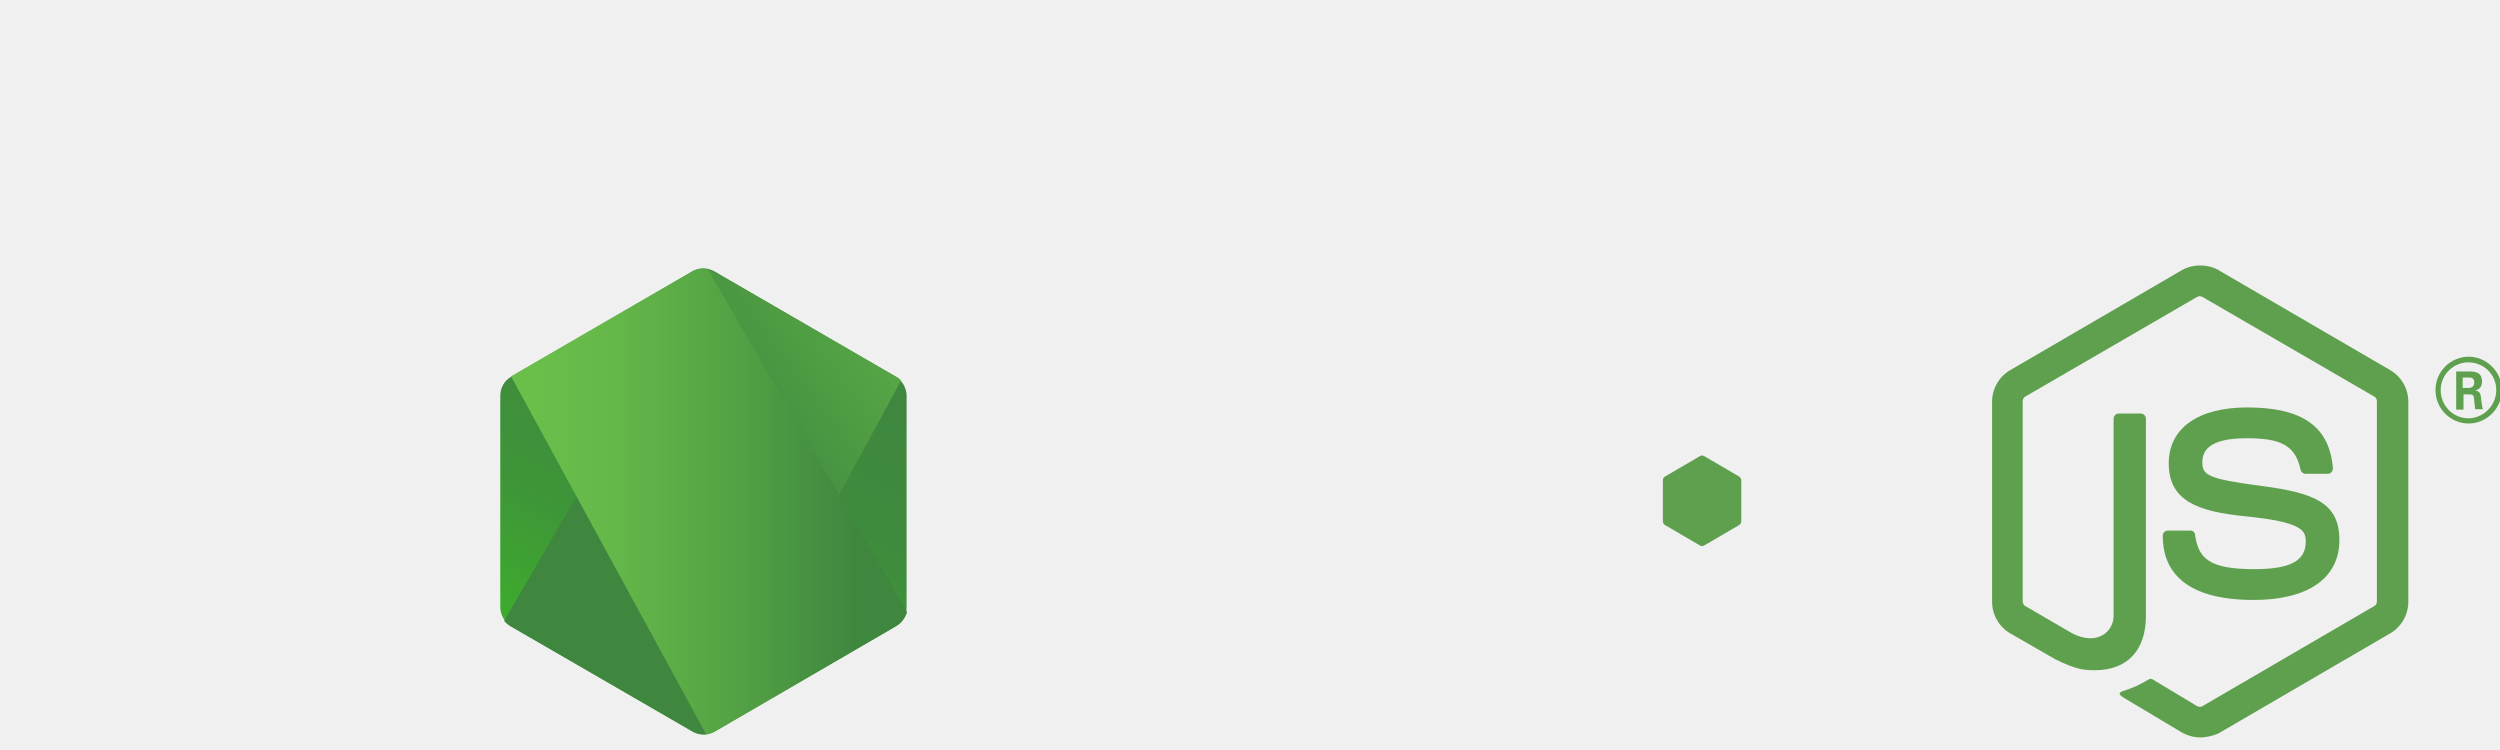
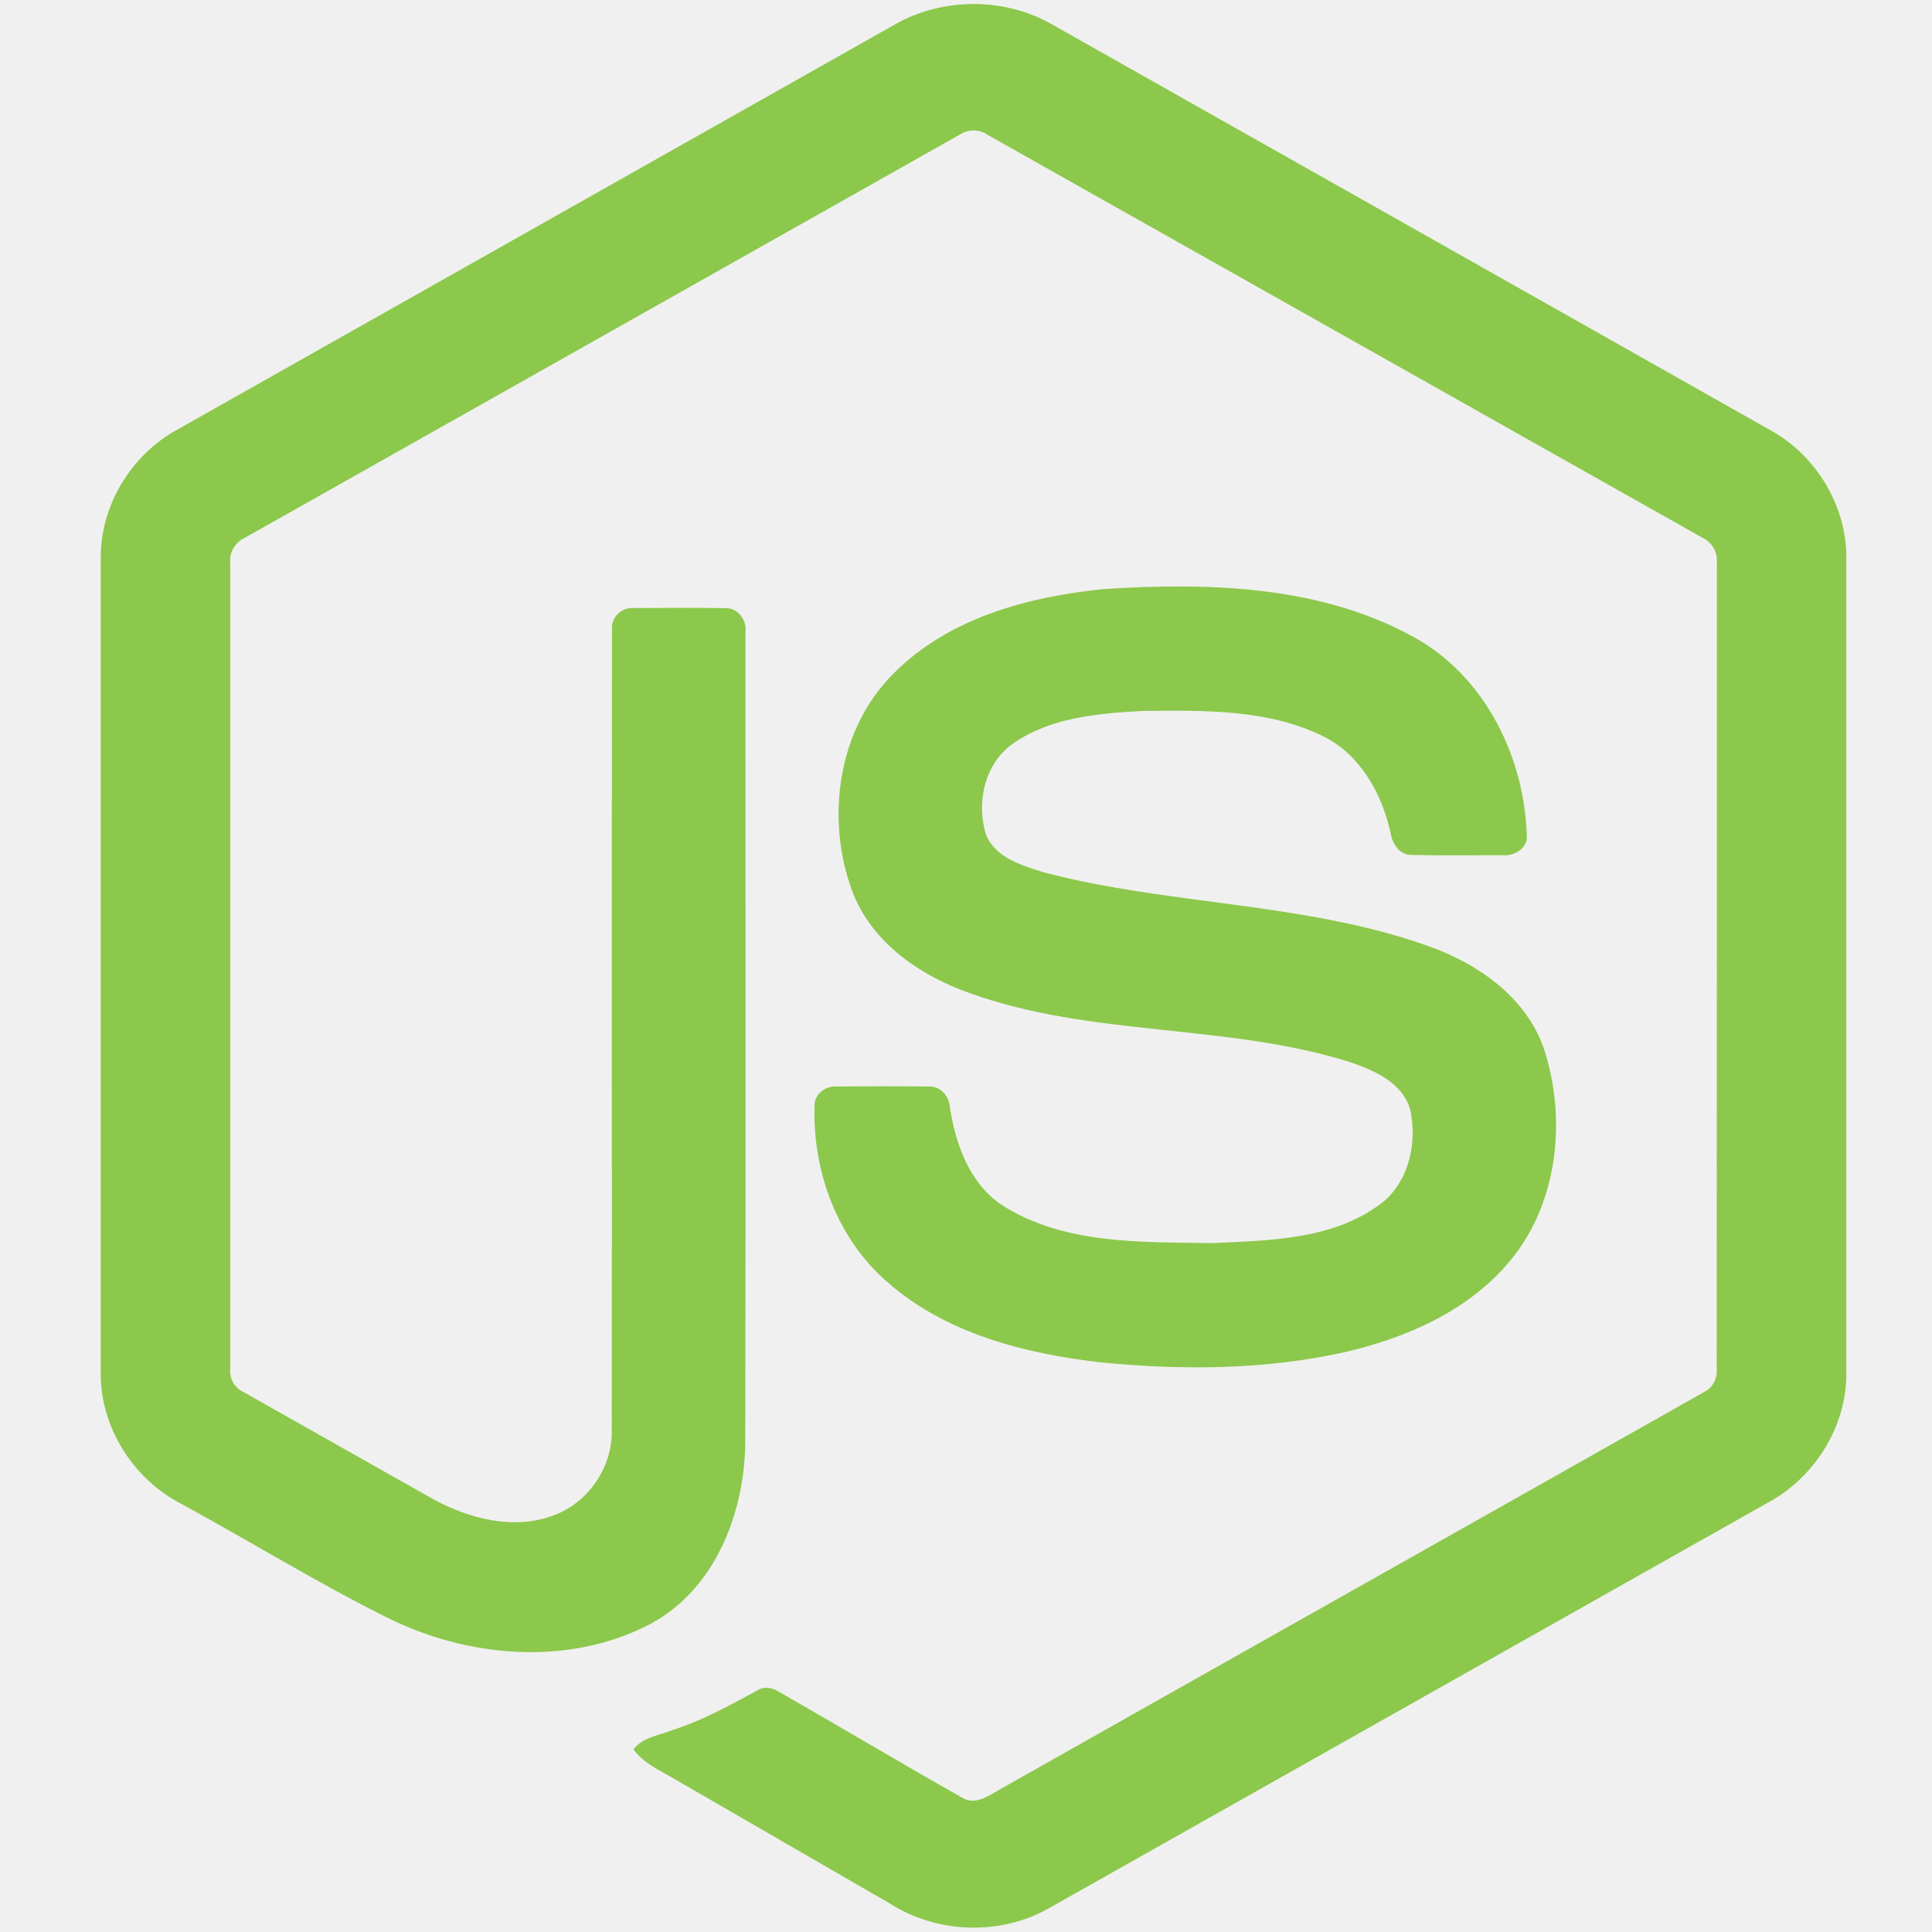
- <svg xmlns="http://www.w3.org/2000/svg" width="267" height="80" viewBox="0 0 267 80" fill="none" class="fill-[#333333] dark:fill-white NodejsLogo_nodejsLogo__mBW__">
-   <mask id="mask0_1803_3458" style="mask-type:luminance" maskUnits="userSpaceOnUse" x="0" y="0" width="267" height="80">
-     <path d="M267 0H0V79.378H267V0Z" fill="white" />
-   </mask>
-   <g mask="url(#mask0_1803_3458)">
-     <path d="M234.983 78.755C234.292 78.755 233.648 78.57 233.05 78.245L226.929 74.587C226.008 74.078 226.469 73.892 226.745 73.8C227.987 73.383 228.217 73.29 229.506 72.549C229.644 72.457 229.828 72.503 229.966 72.596L234.66 75.421C234.844 75.513 235.074 75.513 235.212 75.421L253.575 64.724C253.758 64.631 253.852 64.446 253.852 64.214V42.867C253.852 42.635 253.758 42.45 253.575 42.357L235.212 31.707C235.028 31.614 234.798 31.614 234.66 31.707L216.298 42.357C216.114 42.45 216.022 42.681 216.022 42.867V64.214C216.022 64.4 216.114 64.631 216.298 64.724L221.314 67.641C224.029 69.03 225.732 67.409 225.732 65.789V44.719C225.732 44.441 225.962 44.163 226.285 44.163H228.632C228.908 44.163 229.184 44.395 229.184 44.719V65.789C229.184 69.447 227.205 71.577 223.753 71.577C222.695 71.577 221.867 71.577 219.519 70.419L214.687 67.641C213.491 66.946 212.754 65.65 212.754 64.26V42.913C212.754 41.524 213.491 40.227 214.687 39.532L233.05 28.836C234.2 28.187 235.765 28.187 236.915 28.836L255.278 39.532C256.474 40.227 257.21 41.524 257.21 42.913V64.26C257.21 65.65 256.474 66.946 255.278 67.641L236.915 78.338C236.363 78.57 235.673 78.755 234.983 78.755Z" fill="#5FA04E" />
-     <path d="M240.69 64.075C232.635 64.075 230.978 60.37 230.978 57.221C230.978 56.944 231.208 56.666 231.53 56.666H233.923C234.2 56.666 234.43 56.851 234.43 57.129C234.798 59.583 235.856 60.787 240.735 60.787C244.601 60.787 246.258 59.907 246.258 57.824C246.258 56.62 245.796 55.74 239.768 55.138C234.752 54.628 231.622 53.517 231.622 49.488C231.622 45.737 234.752 43.514 239.998 43.514C245.89 43.514 248.789 45.552 249.157 49.998C249.157 50.137 249.111 50.275 249.02 50.414C248.926 50.507 248.789 50.6 248.649 50.6H246.21C245.982 50.6 245.751 50.414 245.705 50.183C245.152 47.636 243.725 46.803 239.952 46.803C235.718 46.803 235.212 48.284 235.212 49.395C235.212 50.738 235.81 51.155 241.517 51.896C247.177 52.637 249.847 53.702 249.847 57.684C249.847 61.76 246.487 64.075 240.69 64.075Z" fill="#5FA04E" />
-     <path d="M267.2 41.662C267.2 43.607 265.588 45.228 263.654 45.228C261.722 45.228 260.111 43.653 260.111 41.662C260.111 39.625 261.768 38.097 263.654 38.097C265.542 38.097 267.2 39.671 267.2 41.662ZM260.664 41.662C260.664 43.329 261.999 44.672 263.608 44.672C265.266 44.672 266.601 43.283 266.601 41.662C266.601 39.995 265.266 38.699 263.608 38.699C262.045 38.699 260.664 39.995 260.664 41.662ZM262.321 39.671H263.702C264.162 39.671 265.083 39.671 265.083 40.736C265.083 41.477 264.621 41.616 264.344 41.709C264.898 41.755 264.943 42.125 264.989 42.635C265.035 42.959 265.083 43.514 265.174 43.7H264.344C264.344 43.514 264.207 42.496 264.207 42.449C264.162 42.218 264.07 42.125 263.794 42.125H263.103V43.746H262.321V39.671ZM263.057 41.431H263.654C264.162 41.431 264.253 41.06 264.253 40.875C264.253 40.319 263.885 40.319 263.654 40.319H263.012V41.431H263.057Z" fill="#5FA04E" />
-     <path fill-rule="evenodd" clip-rule="evenodd" d="M43.674 41.954C43.674 41.12 43.214 40.333 42.477 39.916L23.01 28.571C22.688 28.386 22.32 28.293 21.952 28.247C21.906 28.247 21.768 28.247 21.768 28.247C21.4 28.247 21.032 28.386 20.709 28.571L1.197 39.87C0.46 40.287 0 41.074 0 41.954L0.046 72.332C0.046 72.748 0.276 73.165 0.644 73.35C1.012 73.582 1.473 73.582 1.795 73.35L13.392 66.682C14.128 66.265 14.589 65.478 14.589 64.645V50.428C14.589 49.595 15.049 48.807 15.785 48.391L20.709 45.52C21.078 45.288 21.492 45.195 21.906 45.195C22.32 45.195 22.734 45.288 23.056 45.52L27.981 48.391C28.717 48.807 29.177 49.595 29.177 50.428V64.645C29.177 65.478 29.637 66.265 30.374 66.682L41.879 73.35C42.247 73.582 42.707 73.582 43.075 73.35C43.444 73.165 43.674 72.748 43.674 72.332V41.954Z" />
-     <path fill-rule="evenodd" clip-rule="evenodd" d="M137.465 0.139C137.096 -0.046 136.636 -0.046 136.314 0.139C135.946 0.37 135.716 0.741 135.716 1.158V31.257C135.716 31.535 135.578 31.813 135.301 31.998C135.025 32.137 134.749 32.137 134.473 31.998L129.595 29.174C128.859 28.757 127.984 28.757 127.248 29.174L107.735 40.519C106.999 40.936 106.539 41.723 106.539 42.556V65.2C106.539 66.034 106.999 66.821 107.735 67.238L127.248 78.583C127.984 79 128.859 79 129.595 78.583L149.108 67.238C149.844 66.821 150.304 66.034 150.304 65.2V8.752C150.304 7.872 149.844 7.085 149.108 6.668L137.465 0.139ZM135.67 57.745C135.67 57.977 135.578 58.162 135.394 58.254L128.72 62.144C128.536 62.237 128.306 62.237 128.122 62.144L121.449 58.254C121.265 58.162 121.173 57.93 121.173 57.745V49.966C121.173 49.734 121.265 49.549 121.449 49.456L128.122 45.566C128.306 45.474 128.536 45.474 128.72 45.566L135.394 49.456C135.578 49.549 135.67 49.78 135.67 49.966V57.745Z" />
-     <path fill-rule="evenodd" clip-rule="evenodd" d="M202.398 49.78C203.135 49.363 203.549 48.576 203.549 47.742V42.232C203.549 41.398 203.089 40.611 202.398 40.195L183.023 28.896C182.287 28.479 181.413 28.479 180.676 28.896L161.164 40.241C160.427 40.658 159.967 41.445 159.967 42.278V64.923C159.967 65.756 160.427 66.543 161.164 66.96L180.538 78.074C181.275 78.49 182.149 78.49 182.839 78.074L194.575 71.498C194.943 71.313 195.173 70.896 195.173 70.479C195.173 70.063 194.943 69.646 194.575 69.461L174.97 58.115C174.602 57.884 174.372 57.514 174.372 57.097V50.012C174.372 49.595 174.602 49.178 174.97 48.993L181.091 45.474C181.459 45.242 181.919 45.242 182.287 45.474L188.408 48.993C188.776 49.224 189.006 49.595 189.006 50.012V55.569C189.006 55.985 189.236 56.402 189.605 56.587C189.973 56.819 190.433 56.819 190.801 56.587L202.398 49.78Z" />
-     <path fill-rule="evenodd" clip-rule="evenodd" d="M181.551 48.715C181.689 48.623 181.874 48.623 182.012 48.715L185.739 50.892C185.877 50.984 185.969 51.123 185.969 51.309V55.661C185.969 55.847 185.877 55.986 185.739 56.078L182.012 58.255C181.874 58.347 181.689 58.347 181.551 58.255L177.824 56.078C177.686 55.986 177.594 55.847 177.594 55.661V51.309C177.594 51.123 177.686 50.984 177.824 50.892L181.551 48.715Z" fill="#5FA04E" />
-     <path d="M76.301 28.988C75.565 28.572 74.69 28.572 73.954 28.988L54.579 40.241C53.843 40.658 53.429 41.445 53.429 42.279V64.83C53.429 65.664 53.889 66.451 54.579 66.868L73.954 78.12C74.69 78.537 75.565 78.537 76.301 78.12L95.676 66.868C96.412 66.451 96.826 65.664 96.826 64.83V42.279C96.826 41.445 96.366 40.658 95.676 40.241L76.301 28.988Z" fill="url(#paint0_linear_1803_3458)" />
-     <path d="M95.722 40.241L76.255 28.988C76.071 28.896 75.841 28.803 75.657 28.757L53.843 66.312C54.027 66.543 54.258 66.729 54.487 66.868L73.954 78.12C74.507 78.444 75.151 78.537 75.749 78.352L96.228 40.658C96.09 40.473 95.906 40.334 95.722 40.241Z" fill="url(#paint1_linear_1803_3458)" />
-     <path d="M95.722 66.867C96.275 66.543 96.689 65.987 96.873 65.385L75.565 28.71C75.013 28.617 74.415 28.663 73.909 28.988L54.58 40.194L75.427 78.444C75.703 78.397 76.025 78.305 76.302 78.166L95.722 66.867Z" fill="url(#paint2_linear_1803_3458)" />
+ <svg xmlns="http://www.w3.org/2000/svg" width="40" height="40" viewBox="0 0 40 40" fill="none">
+   <g clip-path="url(#clip0)">
+     <g clip-path="url(#clip1)">
+       <path d="M18.525 0.508C19.513 -0.057 20.799 -0.06 21.786 0.508C26.75 3.313 31.715 6.113 36.678 8.92C37.611 9.445 38.236 10.484 38.226 11.56V28.435C38.233 29.555 37.547 30.619 36.562 31.133C31.615 33.922 26.67 36.715 21.723 39.504C20.715 40.08 19.403 40.036 18.427 39.412C16.943 38.553 15.458 37.697 13.974 36.838C13.671 36.657 13.329 36.513 13.115 36.219C13.305 35.965 13.643 35.933 13.918 35.821C14.537 35.624 15.106 35.308 15.674 35.002C15.818 34.903 15.994 34.941 16.132 35.029C17.4 35.756 18.657 36.505 19.93 37.225C20.201 37.382 20.476 37.174 20.708 37.044C25.563 34.3 30.424 31.567 35.279 28.822C35.458 28.735 35.558 28.544 35.543 28.347C35.547 22.781 35.544 17.213 35.545 11.646C35.565 11.423 35.436 11.217 35.234 11.126C30.304 8.349 25.376 5.568 20.446 2.791C20.361 2.732 20.26 2.701 20.156 2.701C20.052 2.701 19.951 2.732 19.866 2.79C14.936 5.568 10.009 8.352 5.08 11.128C4.878 11.22 4.743 11.422 4.767 11.646C4.768 17.213 4.767 22.781 4.767 28.348C4.758 28.444 4.78 28.541 4.827 28.625C4.875 28.708 4.948 28.776 5.035 28.817C6.351 29.563 7.668 30.303 8.984 31.047C9.726 31.446 10.636 31.683 11.453 31.377C12.174 31.119 12.68 30.383 12.666 29.617C12.672 24.083 12.662 18.548 12.671 13.015C12.653 12.769 12.886 12.566 13.125 12.589C13.757 12.585 14.39 12.581 15.022 12.591C15.286 12.585 15.467 12.85 15.434 13.097C15.432 18.666 15.441 24.236 15.43 29.805C15.432 31.289 14.822 32.904 13.449 33.631C11.758 34.507 9.667 34.321 7.996 33.481C6.55 32.759 5.17 31.907 3.749 31.133C2.761 30.622 2.079 29.554 2.086 28.435V11.56C2.075 10.462 2.724 9.404 3.687 8.886C8.634 6.094 13.579 3.301 18.525 0.508Z" fill="#8CC84B" />
+       <path d="M22.84 12.197C24.998 12.058 27.307 12.115 29.249 13.178C30.752 13.992 31.585 15.702 31.612 17.372C31.57 17.597 31.334 17.721 31.119 17.706C30.493 17.705 29.867 17.714 29.241 17.701C28.976 17.712 28.822 17.467 28.788 17.232C28.608 16.433 28.172 15.642 27.421 15.256C26.266 14.678 24.927 14.707 23.669 14.719C22.75 14.768 21.761 14.848 20.983 15.388C20.385 15.797 20.203 16.624 20.417 17.289C20.618 17.767 21.17 17.921 21.621 18.064C24.221 18.744 26.976 18.676 29.526 19.571C30.582 19.936 31.615 20.645 31.977 21.75C32.449 23.232 32.242 25.003 31.188 26.193C30.333 27.171 29.088 27.704 27.846 27.994C26.194 28.362 24.48 28.371 22.802 28.208C21.224 28.028 19.583 27.613 18.365 26.538C17.323 25.634 16.815 24.225 16.865 22.866C16.877 22.636 17.106 22.476 17.326 22.495C17.956 22.489 18.587 22.488 19.217 22.495C19.469 22.477 19.655 22.695 19.668 22.932C19.785 23.694 20.071 24.493 20.735 24.944C22.016 25.77 23.623 25.714 25.09 25.737C26.305 25.683 27.67 25.667 28.662 24.863C29.185 24.405 29.34 23.639 29.198 22.979C29.045 22.423 28.463 22.163 27.963 21.994C25.396 21.182 22.61 21.476 20.068 20.558C19.036 20.194 18.038 19.504 17.642 18.444C17.089 16.943 17.342 15.088 18.507 13.938C19.642 12.795 21.282 12.355 22.84 12.197V12.197Z" fill="#8CC84B" />
+     </g>
  </g>
  <defs>
-     <linearGradient id="paint0_linear_1803_3458" x1="83.018" y1="37.369" x2="65.325" y2="73.241" gradientUnits="userSpaceOnUse">
-       <stop stop-color="#3F873F" />
-       <stop offset="0.33" stop-color="#3F8B3D" />
-       <stop offset="0.637" stop-color="#3E9638" />
-       <stop offset="0.934" stop-color="#3DA92E" />
-       <stop offset="1" stop-color="#3DAE2B" />
-     </linearGradient>
-     <linearGradient id="paint1_linear_1803_3458" x1="72.183" y1="56.188" x2="121.552" y2="19.937" gradientUnits="userSpaceOnUse">
-       <stop offset="0.138" stop-color="#3F873F" />
-       <stop offset="0.402" stop-color="#52A044" />
-       <stop offset="0.713" stop-color="#64B749" />
-       <stop offset="0.908" stop-color="#6ABF4B" />
-     </linearGradient>
-     <linearGradient id="paint2_linear_1803_3458" x1="52.719" y1="53.546" x2="97.551" y2="53.546" gradientUnits="userSpaceOnUse">
-       <stop offset="0.092" stop-color="#6ABF4B" />
-       <stop offset="0.287" stop-color="#64B749" />
-       <stop offset="0.598" stop-color="#52A044" />
-       <stop offset="0.862" stop-color="#3F873F" />
-     </linearGradient>
+     <clipPath id="clip0">
+       <rect width="40" height="40" fill="white" />
+     </clipPath>
+     <clipPath id="clip1">
+       <rect width="36.32" height="40" fill="white" transform="translate(2)" />
+     </clipPath>
  </defs>
</svg>
